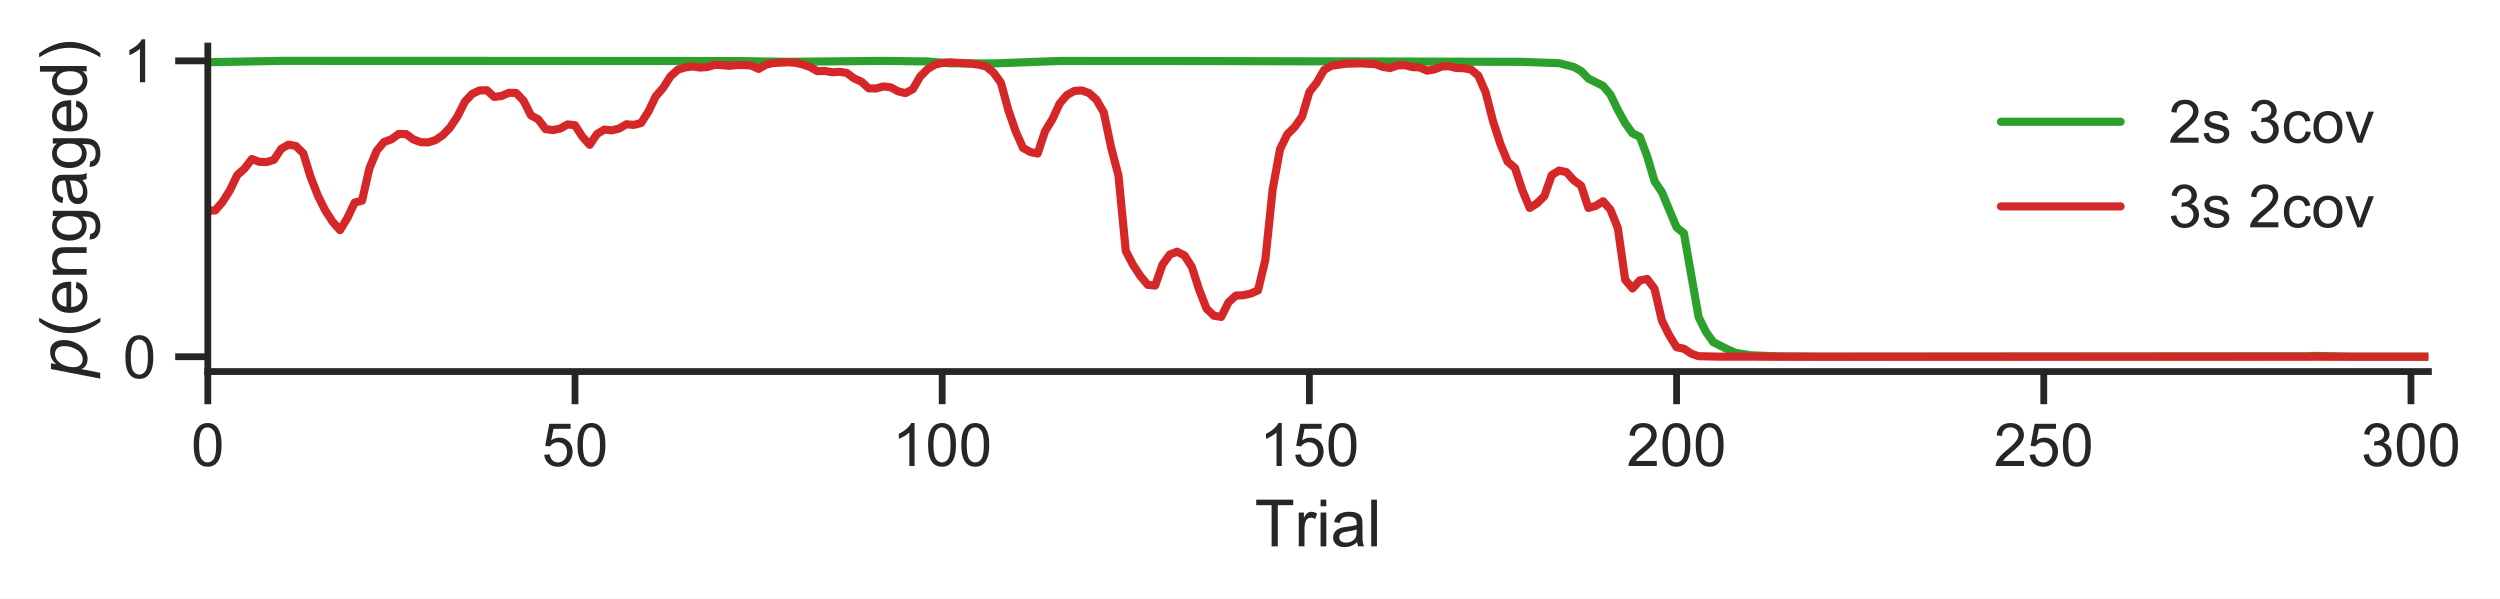
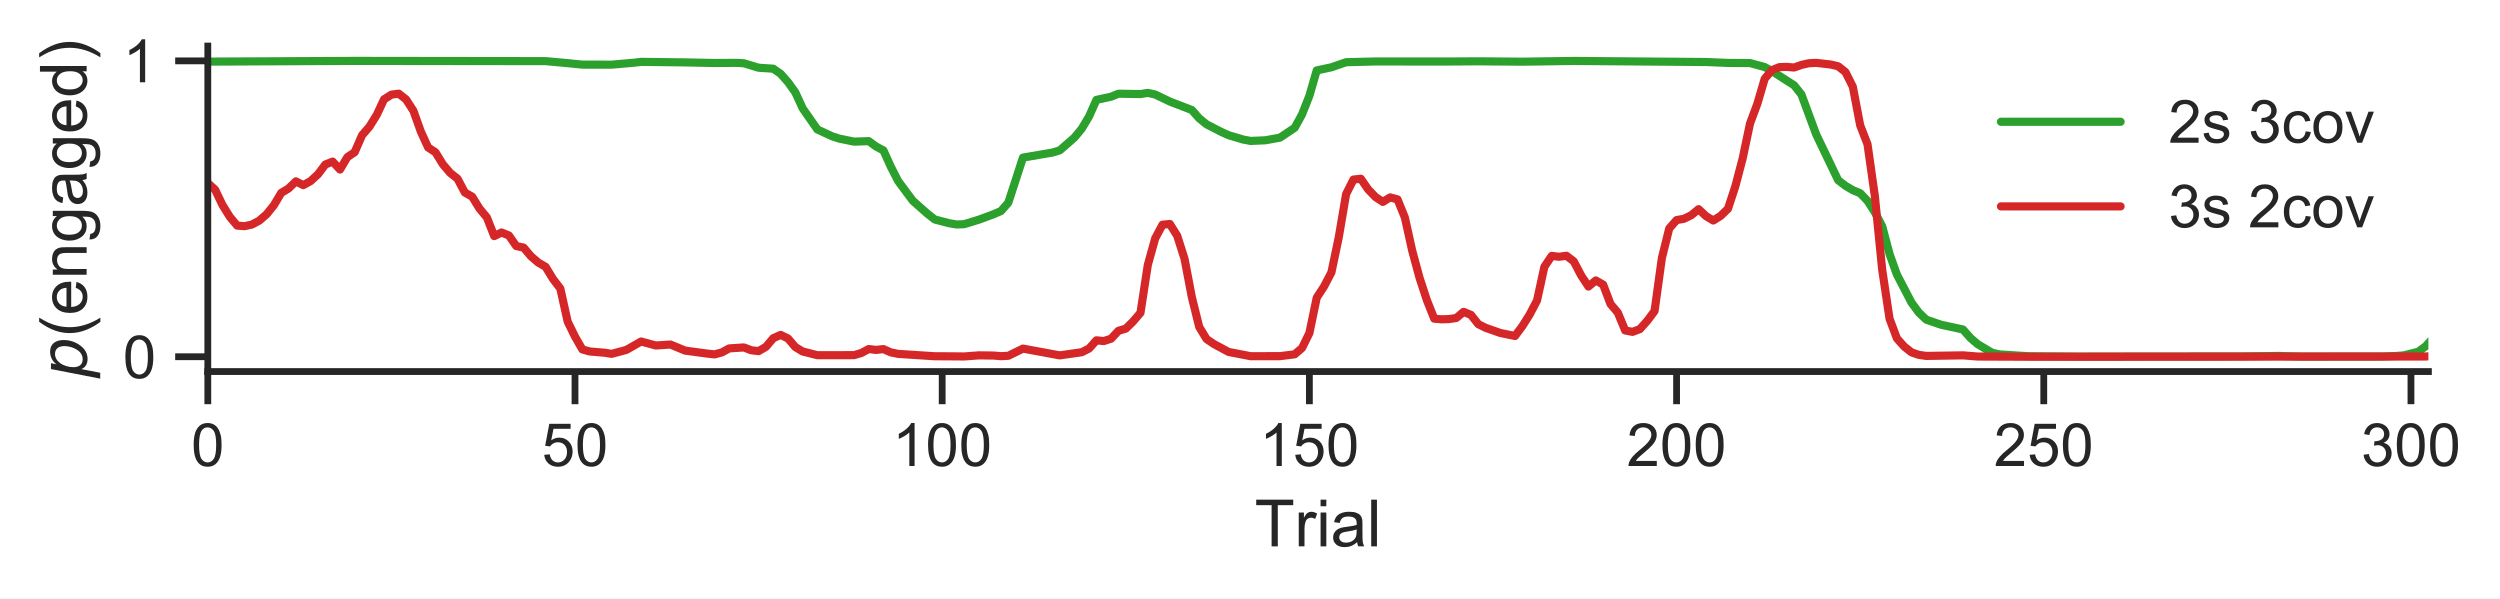
<svg xmlns="http://www.w3.org/2000/svg" xmlns:xlink="http://www.w3.org/1999/xlink" height="110.064pt" version="1.1" viewBox="0 0 459.764 110.064" width="459.764pt">
  <defs>
    <style type="text/css">
*{stroke-linecap:butt;stroke-linejoin:round;}
  </style>
  </defs>
  <g id="figure_1">
    <g id="patch_1">
      <path d="M 0 110.064  L 459.764 110.064  L 459.764 0  L 0 0  z " style="fill:#ffffff;" />
    </g>
    <g id="axes_1">
      <g id="patch_2">
        <path d="M 38.217 68.33  L 446.597 68.33  L 446.597 8.47  L 38.217 8.47  z " style="fill:#ffffff;" />
      </g>
      <g id="matplotlib.axis_1">
        <g id="xtick_1">
          <g id="line2d_1">
            <defs>
-               <path d="M 0 0  L 0 6  " id="meb59ed210e" style="stroke:#262626;stroke-width:1.25;" />
-             </defs>
-             <g>
-               <use style="fill:#262626;stroke:#262626;stroke-width:1.25;" x="38.217" xlink:href="#meb59ed210e" y="68.33" />
+               <path d="M 0 0  L 0 6  " id="mbb11f4047c" style="stroke:#262626;stroke-width:1.25;" />
+             </defs>
+             <g>
+               <use style="fill:#262626;stroke:#262626;stroke-width:1.25;" x="38.217" xlink:href="#mbb11f4047c" y="68.33" />
            </g>
          </g>
          <g id="text_1">
            <defs>
              <path d="M 4.156 35.297  Q 4.156 48 6.766 55.734  Q 9.375 63.484 14.516 67.672  Q 19.672 71.875 27.484 71.875  Q 33.25 71.875 37.594 69.547  Q 41.938 67.234 44.766 62.859  Q 47.609 58.5 49.219 52.219  Q 50.828 45.953 50.828 35.297  Q 50.828 22.703 48.234 14.969  Q 45.656 7.234 40.5 3  Q 35.359 -1.219 27.484 -1.219  Q 17.141 -1.219 11.234 6.203  Q 4.156 15.141 4.156 35.297  z M 13.188 35.297  Q 13.188 17.672 17.312 11.828  Q 21.438 6 27.484 6  Q 33.547 6 37.672 11.859  Q 41.797 17.719 41.797 35.297  Q 41.797 52.984 37.672 58.781  Q 33.547 64.594 27.391 64.594  Q 21.344 64.594 17.719 59.469  Q 13.188 52.938 13.188 35.297  z " id="ArialMT-48" />
            </defs>
            <g style="fill:#262626;" transform="translate(35.15852 85.70343)scale(0.11 -0.11)">
              <use xlink:href="#ArialMT-48" />
            </g>
          </g>
        </g>
        <g id="xtick_2">
          <g id="line2d_2">
            <g>
-               <use style="fill:#262626;stroke:#262626;stroke-width:1.25;" x="105.746" xlink:href="#meb59ed210e" y="68.33" />
+               <use style="fill:#262626;stroke:#262626;stroke-width:1.25;" x="105.746" xlink:href="#mbb11f4047c" y="68.33" />
            </g>
          </g>
          <g id="text_2">
            <defs>
              <path d="M 4.156 18.75  L 13.375 19.531  Q 14.406 12.797 18.141 9.391  Q 21.875 6 27.156 6  Q 33.5 6 37.891 10.781  Q 42.281 15.578 42.281 23.484  Q 42.281 31 38.062 35.344  Q 33.844 39.703 27 39.703  Q 22.75 39.703 19.328 37.766  Q 15.922 35.844 13.969 32.766  L 5.719 33.844  L 12.641 70.609  L 48.25 70.609  L 48.25 62.203  L 19.672 62.203  L 15.828 42.969  Q 22.266 47.469 29.344 47.469  Q 38.719 47.469 45.156 40.969  Q 51.609 34.469 51.609 24.266  Q 51.609 14.547 45.953 7.469  Q 39.062 -1.219 27.156 -1.219  Q 17.391 -1.219 11.203 4.25  Q 5.031 9.719 4.156 18.75  z " id="ArialMT-53" />
            </defs>
            <g style="fill:#262626;" transform="translate(99.62865 85.70343)scale(0.11 -0.11)">
              <use xlink:href="#ArialMT-53" />
              <use x="55.615" xlink:href="#ArialMT-48" />
            </g>
          </g>
        </g>
        <g id="xtick_3">
          <g id="line2d_3">
            <g>
-               <use style="fill:#262626;stroke:#262626;stroke-width:1.25;" x="173.274" xlink:href="#meb59ed210e" y="68.33" />
+               <use style="fill:#262626;stroke:#262626;stroke-width:1.25;" x="173.274" xlink:href="#mbb11f4047c" y="68.33" />
            </g>
          </g>
          <g id="text_3">
            <defs>
              <path d="M 37.25 0  L 28.469 0  L 28.469 56  Q 25.297 52.984 20.141 49.953  Q 14.984 46.922 10.891 45.406  L 10.891 53.906  Q 18.266 57.375 23.781 62.297  Q 29.297 67.234 31.594 71.875  L 37.25 71.875  z " id="ArialMT-49" />
            </defs>
            <g style="fill:#262626;" transform="translate(164.0988 85.70343)scale(0.11 -0.11)">
              <use xlink:href="#ArialMT-49" />
              <use x="55.615" xlink:href="#ArialMT-48" />
              <use x="111.23" xlink:href="#ArialMT-48" />
            </g>
          </g>
        </g>
        <g id="xtick_4">
          <g id="line2d_4">
            <g>
-               <use style="fill:#262626;stroke:#262626;stroke-width:1.25;" x="240.803" xlink:href="#meb59ed210e" y="68.33" />
+               <use style="fill:#262626;stroke:#262626;stroke-width:1.25;" x="240.803" xlink:href="#mbb11f4047c" y="68.33" />
            </g>
          </g>
          <g id="text_4">
            <g style="fill:#262626;" transform="translate(231.6274 85.70343)scale(0.11 -0.11)">
              <use xlink:href="#ArialMT-49" />
              <use x="55.615" xlink:href="#ArialMT-53" />
              <use x="111.23" xlink:href="#ArialMT-48" />
            </g>
          </g>
        </g>
        <g id="xtick_5">
          <g id="line2d_5">
            <g>
-               <use style="fill:#262626;stroke:#262626;stroke-width:1.25;" x="308.332" xlink:href="#meb59ed210e" y="68.33" />
+               <use style="fill:#262626;stroke:#262626;stroke-width:1.25;" x="308.332" xlink:href="#mbb11f4047c" y="68.33" />
            </g>
          </g>
          <g id="text_5">
            <defs>
              <path d="M 50.344 8.453  L 50.344 0  L 3.031 0  Q 2.938 3.172 4.047 6.109  Q 5.859 10.938 9.828 15.625  Q 13.812 20.312 21.344 26.469  Q 33.016 36.031 37.109 41.625  Q 41.219 47.219 41.219 52.203  Q 41.219 57.422 37.469 61  Q 33.734 64.594 27.734 64.594  Q 21.391 64.594 17.578 60.781  Q 13.766 56.984 13.719 50.25  L 4.688 51.172  Q 5.609 61.281 11.656 66.578  Q 17.719 71.875 27.938 71.875  Q 38.234 71.875 44.234 66.156  Q 50.25 60.453 50.25 52  Q 50.25 47.703 48.484 43.547  Q 46.734 39.406 42.656 34.812  Q 38.578 30.219 29.109 22.219  Q 21.188 15.578 18.938 13.203  Q 16.703 10.844 15.234 8.453  z " id="ArialMT-50" />
            </defs>
            <g style="fill:#262626;" transform="translate(299.1561 85.70343)scale(0.11 -0.11)">
              <use xlink:href="#ArialMT-50" />
              <use x="55.615" xlink:href="#ArialMT-48" />
              <use x="111.23" xlink:href="#ArialMT-48" />
            </g>
          </g>
        </g>
        <g id="xtick_6">
          <g id="line2d_6">
            <g>
-               <use style="fill:#262626;stroke:#262626;stroke-width:1.25;" x="375.86" xlink:href="#meb59ed210e" y="68.33" />
+               <use style="fill:#262626;stroke:#262626;stroke-width:1.25;" x="375.86" xlink:href="#mbb11f4047c" y="68.33" />
            </g>
          </g>
          <g id="text_6">
            <g style="fill:#262626;" transform="translate(366.6847 85.70343)scale(0.11 -0.11)">
              <use xlink:href="#ArialMT-50" />
              <use x="55.615" xlink:href="#ArialMT-53" />
              <use x="111.23" xlink:href="#ArialMT-48" />
            </g>
          </g>
        </g>
        <g id="xtick_7">
          <g id="line2d_7">
            <g>
-               <use style="fill:#262626;stroke:#262626;stroke-width:1.25;" x="443.389" xlink:href="#meb59ed210e" y="68.33" />
+               <use style="fill:#262626;stroke:#262626;stroke-width:1.25;" x="443.389" xlink:href="#mbb11f4047c" y="68.33" />
            </g>
          </g>
          <g id="text_7">
            <defs>
              <path d="M 4.203 18.891  L 12.984 20.062  Q 14.5 12.594 18.141 9.297  Q 21.781 6 27 6  Q 33.203 6 37.469 10.297  Q 41.75 14.594 41.75 20.953  Q 41.75 27 37.797 30.922  Q 33.844 34.859 27.734 34.859  Q 25.25 34.859 21.531 33.891  L 22.516 41.609  Q 23.391 41.5 23.922 41.5  Q 29.547 41.5 34.031 44.422  Q 38.531 47.359 38.531 53.469  Q 38.531 58.297 35.25 61.469  Q 31.984 64.656 26.812 64.656  Q 21.688 64.656 18.266 61.422  Q 14.844 58.203 13.875 51.766  L 5.078 53.328  Q 6.688 62.156 12.391 67.016  Q 18.109 71.875 26.609 71.875  Q 32.469 71.875 37.391 69.359  Q 42.328 66.844 44.938 62.5  Q 47.562 58.156 47.562 53.266  Q 47.562 48.641 45.062 44.828  Q 42.578 41.016 37.703 38.766  Q 44.047 37.312 47.562 32.688  Q 51.078 28.078 51.078 21.141  Q 51.078 11.766 44.234 5.25  Q 37.406 -1.266 26.953 -1.266  Q 17.531 -1.266 11.297 4.344  Q 5.078 9.969 4.203 18.891  z " id="ArialMT-51" />
            </defs>
            <g style="fill:#262626;" transform="translate(434.2134 85.70343)scale(0.11 -0.11)">
              <use xlink:href="#ArialMT-51" />
              <use x="55.615" xlink:href="#ArialMT-48" />
              <use x="111.23" xlink:href="#ArialMT-48" />
            </g>
          </g>
        </g>
        <g id="text_8">
          <defs>
            <path d="M 25.922 0  L 25.922 63.141  L 2.344 63.141  L 2.344 71.578  L 59.078 71.578  L 59.078 63.141  L 35.406 63.141  L 35.406 0  z " id="ArialMT-84" />
            <path d="M 6.5 0  L 6.5 51.859  L 14.406 51.859  L 14.406 44  Q 17.438 49.516 20 51.266  Q 22.562 53.031 25.641 53.031  Q 30.078 53.031 34.672 50.203  L 31.641 42.047  Q 28.422 43.953 25.203 43.953  Q 22.312 43.953 20.016 42.219  Q 17.719 40.484 16.75 37.406  Q 15.281 32.719 15.281 27.156  L 15.281 0  z " id="ArialMT-114" />
            <path d="M 6.641 61.469  L 6.641 71.578  L 15.438 71.578  L 15.438 61.469  z M 6.641 0  L 6.641 51.859  L 15.438 51.859  L 15.438 0  z " id="ArialMT-105" />
            <path d="M 40.438 6.391  Q 35.547 2.25 31.031 0.531  Q 26.516 -1.172 21.344 -1.172  Q 12.797 -1.172 8.203 3  Q 3.609 7.172 3.609 13.672  Q 3.609 17.484 5.344 20.625  Q 7.078 23.781 9.891 25.688  Q 12.703 27.594 16.219 28.562  Q 18.797 29.25 24.031 29.891  Q 34.672 31.156 39.703 32.906  Q 39.75 34.719 39.75 35.203  Q 39.75 40.578 37.25 42.781  Q 33.891 45.75 27.25 45.75  Q 21.047 45.75 18.094 43.578  Q 15.141 41.406 13.719 35.891  L 5.125 37.062  Q 6.297 42.578 8.984 45.969  Q 11.672 49.359 16.75 51.188  Q 21.828 53.031 28.516 53.031  Q 35.156 53.031 39.297 51.469  Q 43.453 49.906 45.406 47.531  Q 47.359 45.172 48.141 41.547  Q 48.578 39.312 48.578 33.453  L 48.578 21.734  Q 48.578 9.469 49.141 6.219  Q 49.703 2.984 51.375 0  L 42.188 0  Q 40.828 2.734 40.438 6.391  z M 39.703 26.031  Q 34.906 24.078 25.344 22.703  Q 19.922 21.922 17.672 20.938  Q 15.438 19.969 14.203 18.094  Q 12.984 16.219 12.984 13.922  Q 12.984 10.406 15.641 8.062  Q 18.312 5.719 23.438 5.719  Q 28.516 5.719 32.469 7.938  Q 36.422 10.156 38.281 14.016  Q 39.703 17 39.703 22.797  z " id="ArialMT-97" />
            <path d="M 6.391 0  L 6.391 71.578  L 15.188 71.578  L 15.188 0  z " id="ArialMT-108" />
          </defs>
          <g style="fill:#262626;" transform="translate(230.7443 100.4791)scale(0.12 -0.12)">
            <use xlink:href="#ArialMT-84" />
            <use x="61.037" xlink:href="#ArialMT-114" />
            <use x="94.338" xlink:href="#ArialMT-105" />
            <use x="116.555" xlink:href="#ArialMT-97" />
            <use x="172.17" xlink:href="#ArialMT-108" />
          </g>
        </g>
      </g>
      <g id="matplotlib.axis_2">
        <g id="ytick_1">
          <g id="line2d_8">
            <defs>
-               <path d="M 0 0  L -6 0  " id="m8cedfc2ea2" style="stroke:#262626;stroke-width:1.25;" />
-             </defs>
-             <g>
-               <use style="fill:#262626;stroke:#262626;stroke-width:1.25;" x="38.217" xlink:href="#m8cedfc2ea2" y="65.609" />
+               <path d="M 0 0  L -6 0  " id="mc59abee121" style="stroke:#262626;stroke-width:1.25;" />
+             </defs>
+             <g>
+               <use style="fill:#262626;stroke:#262626;stroke-width:1.25;" x="38.217" xlink:href="#mc59abee121" y="65.609" />
            </g>
          </g>
          <g id="text_9">
            <g style="fill:#262626;" transform="translate(22.6 69.54574)scale(0.11 -0.11)">
              <use xlink:href="#ArialMT-48" />
            </g>
          </g>
        </g>
        <g id="ytick_2">
          <g id="line2d_9">
            <g>
-               <use style="fill:#262626;stroke:#262626;stroke-width:1.25;" x="38.217" xlink:href="#m8cedfc2ea2" y="11.191" />
+               <use style="fill:#262626;stroke:#262626;stroke-width:1.25;" x="38.217" xlink:href="#mc59abee121" y="11.191" />
            </g>
          </g>
          <g id="text_10">
            <g style="fill:#262626;" transform="translate(22.6 15.12786)scale(0.11 -0.11)">
              <use xlink:href="#ArialMT-49" />
            </g>
          </g>
        </g>
        <g id="text_11">
          <defs>
            <path d="M 49.609 33.688  Q 49.609 40.875 46.484 44.672  Q 43.359 48.484 37.5 48.484  Q 33.5 48.484 29.859 46.438  Q 26.219 44.391 23.391 40.484  Q 20.609 36.625 18.938 31.156  Q 17.281 25.688 17.281 20.312  Q 17.281 13.484 20.406 9.797  Q 23.531 6.109 29.297 6.109  Q 33.547 6.109 37.188 8.109  Q 40.828 10.109 43.406 13.922  Q 46.188 17.922 47.891 23.344  Q 49.609 28.766 49.609 33.688  z M 21.781 46.391  Q 25.391 51.125 30.297 53.562  Q 35.203 56 41.219 56  Q 49.609 56 54.25 50.5  Q 58.891 45.016 58.891 35.109  Q 58.891 27 56 19.656  Q 53.125 12.312 47.703 6.5  Q 44.094 2.641 39.547 0.609  Q 35.016 -1.422 29.984 -1.422  Q 24.172 -1.422 20.219 1  Q 16.266 3.422 14.312 8.203  L 8.688 -20.797  L -0.297 -20.797  L 14.406 54.688  L 23.391 54.688  z " id="DejaVuSans-Oblique-112" />
            <path d="M 23.391 -21.047  Q 16.109 -11.859 11.078 0.438  Q 6.062 12.75 6.062 25.922  Q 6.062 37.547 9.812 48.188  Q 14.203 60.547 23.391 72.797  L 29.688 72.797  Q 23.781 62.641 21.875 58.297  Q 18.891 51.562 17.188 44.234  Q 15.094 35.109 15.094 25.875  Q 15.094 2.391 29.688 -21.047  z " id="ArialMT-40" />
            <path d="M 42.094 16.703  L 51.172 15.578  Q 49.031 7.625 43.219 3.219  Q 37.406 -1.172 28.375 -1.172  Q 17 -1.172 10.328 5.828  Q 3.656 12.844 3.656 25.484  Q 3.656 38.578 10.391 45.797  Q 17.141 53.031 27.875 53.031  Q 38.281 53.031 44.875 45.953  Q 51.469 38.875 51.469 26.031  Q 51.469 25.25 51.422 23.688  L 12.75 23.688  Q 13.234 15.141 17.578 10.594  Q 21.922 6.062 28.422 6.062  Q 33.25 6.062 36.672 8.594  Q 40.094 11.141 42.094 16.703  z M 13.234 30.906  L 42.188 30.906  Q 41.609 37.453 38.875 40.719  Q 34.672 45.797 27.984 45.797  Q 21.922 45.797 17.797 41.75  Q 13.672 37.703 13.234 30.906  z " id="ArialMT-101" />
            <path d="M 6.594 0  L 6.594 51.859  L 14.5 51.859  L 14.5 44.484  Q 20.219 53.031 31 53.031  Q 35.688 53.031 39.625 51.344  Q 43.562 49.656 45.516 46.922  Q 47.469 44.188 48.25 40.438  Q 48.734 37.984 48.734 31.891  L 48.734 0  L 39.938 0  L 39.938 31.547  Q 39.938 36.922 38.906 39.578  Q 37.891 42.234 35.281 43.812  Q 32.672 45.406 29.156 45.406  Q 23.531 45.406 19.453 41.844  Q 15.375 38.281 15.375 28.328  L 15.375 0  z " id="ArialMT-110" />
            <path d="M 4.984 -4.297  L 13.531 -5.562  Q 14.062 -9.516 16.5 -11.328  Q 19.781 -13.766 25.438 -13.766  Q 31.547 -13.766 34.859 -11.328  Q 38.188 -8.891 39.359 -4.5  Q 40.047 -1.812 39.984 6.781  Q 34.234 0 25.641 0  Q 14.938 0 9.078 7.719  Q 3.219 15.438 3.219 26.219  Q 3.219 33.641 5.906 39.906  Q 8.594 46.188 13.688 49.609  Q 18.797 53.031 25.688 53.031  Q 34.859 53.031 40.828 45.609  L 40.828 51.859  L 48.922 51.859  L 48.922 7.031  Q 48.922 -5.078 46.453 -10.125  Q 44 -15.188 38.641 -18.109  Q 33.297 -21.047 25.484 -21.047  Q 16.219 -21.047 10.5 -16.875  Q 4.781 -12.703 4.984 -4.297  z M 12.25 26.859  Q 12.25 16.656 16.297 11.969  Q 20.359 7.281 26.469 7.281  Q 32.516 7.281 36.609 11.938  Q 40.719 16.609 40.719 26.562  Q 40.719 36.078 36.5 40.906  Q 32.281 45.75 26.312 45.75  Q 20.453 45.75 16.344 40.984  Q 12.25 36.234 12.25 26.859  z " id="ArialMT-103" />
            <path d="M 40.234 0  L 40.234 6.547  Q 35.297 -1.172 25.734 -1.172  Q 19.531 -1.172 14.328 2.25  Q 9.125 5.672 6.266 11.797  Q 3.422 17.922 3.422 25.875  Q 3.422 33.641 6 39.969  Q 8.594 46.297 13.766 49.656  Q 18.953 53.031 25.344 53.031  Q 30.031 53.031 33.688 51.047  Q 37.359 49.078 39.656 45.906  L 39.656 71.578  L 48.391 71.578  L 48.391 0  z M 12.453 25.875  Q 12.453 15.922 16.641 10.984  Q 20.844 6.062 26.562 6.062  Q 32.328 6.062 36.344 10.766  Q 40.375 15.484 40.375 25.141  Q 40.375 35.797 36.266 40.766  Q 32.172 45.75 26.172 45.75  Q 20.312 45.75 16.375 40.969  Q 12.453 36.188 12.453 25.875  z " id="ArialMT-100" />
            <path d="M 12.359 -21.047  L 6.062 -21.047  Q 20.656 2.391 20.656 25.875  Q 20.656 35.062 18.562 44.094  Q 16.891 51.422 13.922 58.156  Q 12.016 62.547 6.062 72.797  L 12.359 72.797  Q 21.531 60.547 25.922 48.188  Q 29.688 37.547 29.688 25.922  Q 29.688 12.75 24.625 0.438  Q 19.578 -11.859 12.359 -21.047  z " id="ArialMT-41" />
          </defs>
          <g style="fill:#262626;" transform="translate(15.96 69.6)rotate(-90)scale(0.12 -0.12)">
            <use transform="translate(0 0.203125)" xlink:href="#DejaVuSans-Oblique-112" />
            <use transform="translate(63.47656 0.203125)" xlink:href="#ArialMT-40" />
            <use transform="translate(96.77734 0.203125)" xlink:href="#ArialMT-101" />
            <use transform="translate(152.3926 0.203125)" xlink:href="#ArialMT-110" />
            <use transform="translate(208.0078 0.203125)" xlink:href="#ArialMT-103" />
            <use transform="translate(263.623 0.203125)" xlink:href="#ArialMT-97" />
            <use transform="translate(319.2383 0.203125)" xlink:href="#ArialMT-103" />
            <use transform="translate(374.8535 0.203125)" xlink:href="#ArialMT-101" />
            <use transform="translate(430.4688 0.203125)" xlink:href="#ArialMT-100" />
            <use transform="translate(486.084 0.203125)" xlink:href="#ArialMT-41" />
          </g>
        </g>
      </g>
      <g id="line2d_10">
-         <path clip-path="url(#pc76b849a03)" d="M 38.217 11.441  L 51.723 11.197  L 89.539 11.202  L 135.458 11.229  L 144.912 11.369  L 162.47 11.197  L 170.573 11.303  L 174.625 11.647  L 182.728 11.665  L 194.883 11.212  L 219.194 11.223  L 279.97 11.374  L 282.671 11.476  L 286.722 11.618  L 289.424 12.314  L 290.774 13.059  L 292.125 14.456  L 294.826 15.796  L 296.176 17.412  L 297.527 20.219  L 298.878 22.652  L 300.228 24.526  L 301.579 25.169  L 302.929 28.75  L 304.28 33.332  L 305.63 35.338  L 308.332 41.805  L 309.682 42.908  L 312.383 58.312  L 313.734 61.023  L 315.084 62.928  L 317.786 64.281  L 319.136 64.882  L 321.837 65.328  L 327.24 65.546  L 335.343 65.593  L 424.481 65.516  L 425.831 65.452  L 432.584 65.599  L 460.764 65.602  L 460.764 65.602  " style="fill:none;stroke:#2ca02c;stroke-linecap:round;stroke-width:1.5;" />
+         <path clip-path="url(#p819ded786f)" d="M 38.217 11.332  L 65.228 11.198  L 100.343 11.245  L 104.395 11.613  L 107.096 11.884  L 112.499 11.891  L 116.55 11.54  L 117.901 11.376  L 126.004 11.474  L 131.407 11.584  L 135.458 11.558  L 136.809 11.637  L 139.51 12.454  L 142.211 12.634  L 143.562 13.573  L 144.912 15.102  L 146.263 16.985  L 147.613 19.92  L 150.315 23.804  L 153.016 25.06  L 154.366 25.497  L 157.067 26.044  L 159.769 25.956  L 161.119 26.944  L 162.47 27.661  L 163.82 30.647  L 165.171 33.291  L 167.872 36.924  L 170.573 39.316  L 171.924 40.369  L 174.625 41.069  L 175.975 41.286  L 177.326 41.225  L 180.027 40.395  L 182.728 39.394  L 184.079 38.82  L 185.429 37.28  L 188.131 28.98  L 193.533 28.059  L 194.883 27.662  L 197.585 25.305  L 198.935 23.673  L 200.286 21.416  L 201.636 18.368  L 204.337 17.782  L 205.688 17.235  L 209.74 17.299  L 211.09 17.08  L 212.441 17.383  L 215.142 18.676  L 219.194 20.239  L 220.544 21.768  L 221.895 22.861  L 224.596 24.256  L 225.947 24.865  L 228.648 25.669  L 229.998 25.917  L 232.7 25.802  L 235.401 25.309  L 238.102 23.499  L 239.452 21.043  L 240.803 17.617  L 242.154 12.949  L 244.855 12.374  L 247.556 11.44  L 252.958 11.304  L 261.062 11.31  L 266.464 11.31  L 271.866 11.276  L 279.97 11.343  L 289.424 11.206  L 313.734 11.404  L 317.786 11.57  L 321.837 11.599  L 324.538 12.332  L 325.889 13.074  L 328.59 14.821  L 329.941 15.678  L 331.291 17.379  L 333.992 24.687  L 338.044 33.137  L 339.395 34.175  L 340.745 34.975  L 342.096 35.537  L 343.447 36.937  L 344.797 39.04  L 346.148 41.615  L 347.498 46.71  L 348.849 50.491  L 351.55 55.677  L 352.901 57.494  L 354.251 58.785  L 356.952 59.715  L 361.004 60.596  L 362.355 62.132  L 363.705 63.295  L 366.406 64.894  L 367.757 65.179  L 373.159 65.519  L 382.613 65.585  L 412.326 65.554  L 419.079 65.458  L 423.13 65.579  L 437.987 65.573  L 440.688 65.466  L 442.038 65.358  L 444.739 64.686  L 446.09 63.678  L 448.791 60.719  L 450.142 59.053  L 452.843 54.159  L 454.193 51.4  L 456.895 50.948  L 458.245 50.052  L 459.596 48.801  L 460.764 47.314  L 460.764 47.314  " style="fill:none;stroke:#2ca02c;stroke-linecap:round;stroke-width:1.5;" />
      </g>
      <g id="line2d_11">
-         <path clip-path="url(#pc76b849a03)" d="M 38.217 38.732  L 39.568 38.707  L 40.918 37.155  L 42.269 35.025  L 43.619 32.215  L 44.97 31.007  L 46.32 29.248  L 47.671 29.761  L 49.022 29.809  L 50.372 29.394  L 51.723 27.365  L 53.073 26.598  L 54.424 26.85  L 55.774 28.197  L 57.125 32.562  L 58.476 36.018  L 59.826 38.72  L 61.177 40.792  L 62.527 42.326  L 63.878 40.11  L 65.228 37.245  L 66.579 36.908  L 67.93 30.986  L 69.28 27.729  L 70.631 26.109  L 71.981 25.621  L 73.332 24.647  L 74.683 24.656  L 76.033 25.648  L 77.384 26.151  L 78.734 26.19  L 80.085 25.765  L 81.435 24.858  L 82.786 23.427  L 84.137 21.406  L 85.487 18.703  L 86.838 17.265  L 88.188 16.629  L 89.539 16.597  L 90.889 17.827  L 92.24 17.656  L 93.591 17.065  L 94.941 17.101  L 96.292 18.539  L 97.642 21.218  L 98.993 21.951  L 100.343 23.749  L 101.694 23.919  L 103.045 23.634  L 104.395 22.88  L 105.746 23.031  L 107.096 25.133  L 108.447 26.637  L 109.797 24.638  L 111.148 23.834  L 112.499 23.968  L 113.849 23.647  L 115.2 22.855  L 116.55 22.968  L 117.901 22.63  L 119.251 20.515  L 120.602 17.706  L 121.953 16.165  L 123.303 14.048  L 124.654 12.815  L 126.004 12.406  L 127.355 12.219  L 128.705 12.422  L 130.056 12.331  L 131.407 11.941  L 132.757 11.966  L 134.108 12.109  L 135.458 11.974  L 136.809 11.957  L 138.159 12.055  L 139.51 12.673  L 140.861 11.89  L 142.211 11.59  L 144.912 11.448  L 146.263 11.538  L 147.613 11.844  L 148.964 12.311  L 150.315 13.086  L 151.665 13.048  L 153.016 13.288  L 154.366 13.202  L 155.717 13.408  L 157.067 14.417  L 158.418 15.017  L 159.769 16.251  L 161.119 16.27  L 162.47 15.895  L 163.82 16.056  L 165.171 16.799  L 166.521 17.124  L 167.872 16.409  L 169.223 14.078  L 170.573 12.716  L 171.924 11.892  L 173.274 11.57  L 174.625 11.463  L 178.677 11.712  L 180.027 11.905  L 181.378 12.234  L 182.728 13.349  L 184.079 15.227  L 185.429 20.202  L 186.78 24.132  L 188.131 27.195  L 189.481 27.955  L 190.832 28.24  L 192.182 24.147  L 193.533 21.944  L 194.883 19.03  L 196.234 17.456  L 197.585 16.73  L 198.935 16.625  L 200.286 17.109  L 201.636 18.333  L 202.987 20.676  L 204.337 27.1  L 205.688 32.259  L 207.039 46.167  L 208.389 48.744  L 209.74 50.788  L 211.09 52.39  L 212.441 52.516  L 213.792 48.666  L 215.142 46.797  L 216.493 46.291  L 217.843 46.99  L 219.194 49.11  L 220.544 53.306  L 221.895 56.77  L 223.246 58.066  L 224.596 58.283  L 225.947 55.559  L 227.297 54.363  L 228.648 54.299  L 229.998 53.988  L 231.349 53.416  L 232.7 47.803  L 234.05 34.828  L 235.401 27.442  L 236.751 24.692  L 238.102 23.358  L 239.452 21.449  L 240.803 16.918  L 242.154 15.198  L 243.504 12.875  L 244.855 12.093  L 247.556 11.721  L 250.257 11.653  L 252.958 11.795  L 254.309 12.306  L 255.659 12.51  L 257.01 12.038  L 258.36 11.978  L 259.711 12.336  L 261.062 12.397  L 262.412 12.984  L 263.763 12.775  L 265.113 12.241  L 266.464 12.173  L 267.814 12.507  L 269.165 12.539  L 270.516 12.786  L 271.866 13.909  L 273.217 16.982  L 274.567 22.255  L 275.918 26.44  L 277.268 29.727  L 278.619 30.893  L 279.97 34.995  L 281.32 38.242  L 282.671 37.394  L 284.021 36.06  L 285.372 32.202  L 286.722 31.363  L 288.073 31.652  L 289.424 33.158  L 290.774 34.145  L 292.125 38.247  L 293.475 37.855  L 294.826 37.015  L 296.176 38.582  L 297.527 41.925  L 298.878 51.445  L 300.228 53.05  L 301.579 51.558  L 302.929 51.307  L 304.28 53.108  L 305.63 58.954  L 306.981 61.658  L 308.332 63.854  L 309.682 64.131  L 311.033 65.04  L 312.383 65.509  L 316.435 65.594  L 348.849 65.609  L 460.764 65.609  L 460.764 65.609  " style="fill:none;stroke:#d62728;stroke-linecap:round;stroke-width:1.5;" />
+         <path clip-path="url(#p819ded786f)" d="M 38.217 33.658  L 39.568 34.896  L 40.918 37.715  L 42.269 39.881  L 43.619 41.491  L 44.97 41.598  L 46.32 41.299  L 47.671 40.581  L 49.022 39.411  L 50.372 37.734  L 51.723 35.472  L 53.073 34.66  L 54.424 33.352  L 55.774 34.048  L 57.125 33.299  L 58.476 32.055  L 59.826 30.257  L 61.177 29.719  L 62.527 31.177  L 63.878 28.904  L 65.228 27.984  L 66.579 24.88  L 67.93 23.313  L 69.28 21.139  L 70.631 18.26  L 71.981 17.404  L 73.332 17.227  L 74.683 18.288  L 76.033 20.387  L 77.384 24.176  L 78.734 27.124  L 80.085 28.005  L 81.435 30.201  L 82.786 31.794  L 84.137 32.857  L 85.487 35.405  L 86.838 36.173  L 88.188 38.362  L 89.539 39.985  L 90.889 43.421  L 92.24 42.755  L 93.591 43.308  L 94.941 45.25  L 96.292 45.533  L 97.642 47.126  L 98.993 48.29  L 100.343 49.077  L 101.694 51.295  L 103.045 53.054  L 104.395 59.146  L 105.746 61.905  L 107.096 64.258  L 108.447 64.637  L 111.148 64.867  L 112.499 65.074  L 115.2 64.346  L 117.901 62.806  L 120.602 63.535  L 123.303 63.362  L 126.004 64.48  L 130.056 65.025  L 131.407 65.176  L 132.757 64.809  L 134.108 64.073  L 136.809 63.896  L 138.159 64.417  L 139.51 64.573  L 140.861 63.784  L 142.211 62.195  L 143.562 61.592  L 144.912 62.237  L 146.263 63.824  L 147.613 64.64  L 150.315 65.323  L 153.016 65.327  L 157.067 65.313  L 158.418 64.912  L 159.769 64.187  L 161.119 64.353  L 162.47 64.2  L 163.82 64.804  L 165.171 65.08  L 171.924 65.518  L 174.625 65.53  L 177.326 65.555  L 180.027 65.352  L 182.728 65.386  L 184.079 65.503  L 185.429 65.435  L 188.131 64.109  L 194.883 65.355  L 198.935 64.777  L 200.286 64.099  L 201.636 62.589  L 202.987 62.723  L 204.337 62.289  L 205.688 60.837  L 207.039 60.437  L 208.389 59.114  L 209.74 57.526  L 211.09 48.72  L 212.441 43.855  L 213.792 41.321  L 215.142 41.193  L 216.493 43.351  L 217.843 47.605  L 219.194 54.69  L 220.544 60.13  L 221.895 62.358  L 223.246 63.272  L 225.947 64.725  L 229.998 65.508  L 235.401 65.499  L 238.102 65.157  L 239.452 64.001  L 240.803 61.254  L 242.154 54.745  L 243.504 52.671  L 244.855 50.09  L 246.205 43.645  L 247.556 35.689  L 248.906 33.025  L 250.257 32.867  L 251.608 34.826  L 252.958 36.227  L 254.309 37.132  L 255.659 36.301  L 257.01 36.666  L 258.36 39.992  L 259.711 46.099  L 261.062 51.093  L 262.412 55.201  L 263.763 58.609  L 265.113 58.722  L 266.464 58.681  L 267.814 58.484  L 269.165 57.355  L 270.516 57.909  L 271.866 59.615  L 273.217 60.289  L 275.918 61.237  L 278.619 61.789  L 279.97 59.979  L 281.32 57.835  L 282.671 55.258  L 284.021 49.06  L 285.372 47.061  L 286.722 47.221  L 288.073 47.033  L 289.424 48.066  L 290.774 50.638  L 292.125 52.698  L 293.475 51.573  L 294.826 52.342  L 296.176 55.899  L 297.527 57.502  L 298.878 60.772  L 300.228 61.03  L 301.579 60.526  L 302.929 59.018  L 304.28 57.212  L 305.63 47.438  L 306.981 42.015  L 308.332 40.476  L 309.682 40.24  L 311.033 39.58  L 312.383 38.467  L 313.734 39.742  L 315.084 40.552  L 316.435 39.703  L 317.786 38.385  L 319.136 34.272  L 320.487 29.128  L 321.837 22.716  L 323.188 19.086  L 324.538 14.473  L 325.889 12.892  L 327.24 12.346  L 328.59 12.298  L 329.941 12.422  L 331.291 11.937  L 332.642 11.633  L 333.992 11.559  L 336.694 11.867  L 338.044 12.183  L 339.395 13.253  L 340.745 15.945  L 342.096 23.046  L 343.447 26.538  L 344.797 36.07  L 346.148 49.623  L 347.498 58.606  L 348.849 62.227  L 350.199 63.738  L 351.55 64.804  L 352.901 65.263  L 354.251 65.455  L 361.004 65.351  L 363.705 65.569  L 373.159 65.608  L 446.09 65.561  L 450.142 65.328  L 454.193 64.472  L 455.544 64.946  L 456.895 65.183  L 458.245 65.015  L 459.596 64.595  L 460.764 63.754  L 460.764 63.754  " style="fill:none;stroke:#d62728;stroke-linecap:round;stroke-width:1.5;" />
      </g>
      <g id="patch_3">
        <path d="M 38.217 68.33  L 38.217 8.47  " style="fill:none;stroke:#262626;stroke-linecap:square;stroke-linejoin:miter;stroke-width:1.25;" />
      </g>
      <g id="patch_4">
        <path d="M 38.217 68.33  L 446.597 68.33  " style="fill:none;stroke:#262626;stroke-linecap:square;stroke-linejoin:miter;stroke-width:1.25;" />
      </g>
      <g id="legend_1">
        <g id="line2d_12">
          <path d="M 367.989 22.394  L 389.989 22.394  " style="fill:none;stroke:#2ca02c;stroke-linecap:round;stroke-width:1.5;" />
        </g>
        <g id="line2d_13" />
        <g id="text_12">
          <defs>
            <path d="M 3.078 15.484  L 11.766 16.844  Q 12.5 11.625 15.844 8.844  Q 19.188 6.062 25.203 6.062  Q 31.25 6.062 34.172 8.516  Q 37.109 10.984 37.109 14.312  Q 37.109 17.281 34.516 19  Q 32.719 20.172 25.531 21.969  Q 15.875 24.422 12.141 26.203  Q 8.406 27.984 6.469 31.125  Q 4.547 34.281 4.547 38.094  Q 4.547 41.547 6.125 44.5  Q 7.719 47.469 10.453 49.422  Q 12.5 50.922 16.031 51.969  Q 19.578 53.031 23.641 53.031  Q 29.734 53.031 34.344 51.266  Q 38.969 49.516 41.156 46.5  Q 43.359 43.5 44.188 38.484  L 35.594 37.312  Q 35.016 41.312 32.203 43.547  Q 29.391 45.797 24.266 45.797  Q 18.219 45.797 15.625 43.797  Q 13.031 41.797 13.031 39.109  Q 13.031 37.406 14.109 36.031  Q 15.188 34.625 17.484 33.688  Q 18.797 33.203 25.25 31.453  Q 34.578 28.953 38.25 27.359  Q 41.938 25.781 44.031 22.75  Q 46.141 19.734 46.141 15.234  Q 46.141 10.844 43.578 6.953  Q 41.016 3.078 36.172 0.953  Q 31.344 -1.172 25.25 -1.172  Q 15.141 -1.172 9.844 3.031  Q 4.547 7.234 3.078 15.484  z " id="ArialMT-115" />
            <path id="ArialMT-32" />
            <path d="M 40.438 19  L 49.078 17.875  Q 47.656 8.938 41.812 3.875  Q 35.984 -1.172 27.484 -1.172  Q 16.844 -1.172 10.375 5.781  Q 3.906 12.75 3.906 25.734  Q 3.906 34.125 6.688 40.422  Q 9.469 46.734 15.156 49.875  Q 20.844 53.031 27.547 53.031  Q 35.984 53.031 41.359 48.75  Q 46.734 44.484 48.25 36.625  L 39.703 35.297  Q 38.484 40.531 35.375 43.156  Q 32.281 45.797 27.875 45.797  Q 21.234 45.797 17.078 41.031  Q 12.938 36.281 12.938 25.984  Q 12.938 15.531 16.938 10.797  Q 20.953 6.062 27.391 6.062  Q 32.562 6.062 36.031 9.234  Q 39.5 12.406 40.438 19  z " id="ArialMT-99" />
            <path d="M 3.328 25.922  Q 3.328 40.328 11.328 47.266  Q 18.016 53.031 27.641 53.031  Q 38.328 53.031 45.109 46.016  Q 51.906 39.016 51.906 26.656  Q 51.906 16.656 48.906 10.906  Q 45.906 5.172 40.156 2  Q 34.422 -1.172 27.641 -1.172  Q 16.75 -1.172 10.031 5.812  Q 3.328 12.797 3.328 25.922  z M 12.359 25.922  Q 12.359 15.969 16.703 11.016  Q 21.047 6.062 27.641 6.062  Q 34.188 6.062 38.531 11.031  Q 42.875 16.016 42.875 26.219  Q 42.875 35.844 38.5 40.797  Q 34.125 45.75 27.641 45.75  Q 21.047 45.75 16.703 40.812  Q 12.359 35.891 12.359 25.922  z " id="ArialMT-111" />
            <path d="M 21 0  L 1.266 51.859  L 10.547 51.859  L 21.688 20.797  Q 23.484 15.766 25 10.359  Q 26.172 14.453 28.266 20.219  L 39.797 51.859  L 48.828 51.859  L 29.203 0  z " id="ArialMT-118" />
          </defs>
          <g style="fill:#262626;" transform="translate(398.7895 26.24376)scale(0.11 -0.11)">
            <use xlink:href="#ArialMT-50" />
            <use x="55.615" xlink:href="#ArialMT-115" />
            <use x="105.615" xlink:href="#ArialMT-32" />
            <use x="133.398" xlink:href="#ArialMT-51" />
            <use x="189.014" xlink:href="#ArialMT-99" />
            <use x="239.014" xlink:href="#ArialMT-111" />
            <use x="294.629" xlink:href="#ArialMT-118" />
          </g>
        </g>
        <g id="line2d_14">
          <path d="M 367.989 37.954  L 389.989 37.954  " style="fill:none;stroke:#d62728;stroke-linecap:round;stroke-width:1.5;" />
        </g>
        <g id="line2d_15" />
        <g id="text_13">
          <g style="fill:#262626;" transform="translate(398.7895 41.8036)scale(0.11 -0.11)">
            <use xlink:href="#ArialMT-51" />
            <use x="55.615" xlink:href="#ArialMT-115" />
            <use x="105.615" xlink:href="#ArialMT-32" />
            <use x="133.398" xlink:href="#ArialMT-50" />
            <use x="189.014" xlink:href="#ArialMT-99" />
            <use x="239.014" xlink:href="#ArialMT-111" />
            <use x="294.629" xlink:href="#ArialMT-118" />
          </g>
        </g>
      </g>
    </g>
  </g>
  <defs>
-     <clipPath id="pc76b849a03">
+     <clipPath id="p819ded786f">
      <rect height="59.86" width="408.379" x="38.217" y="8.47" />
    </clipPath>
  </defs>
</svg>
